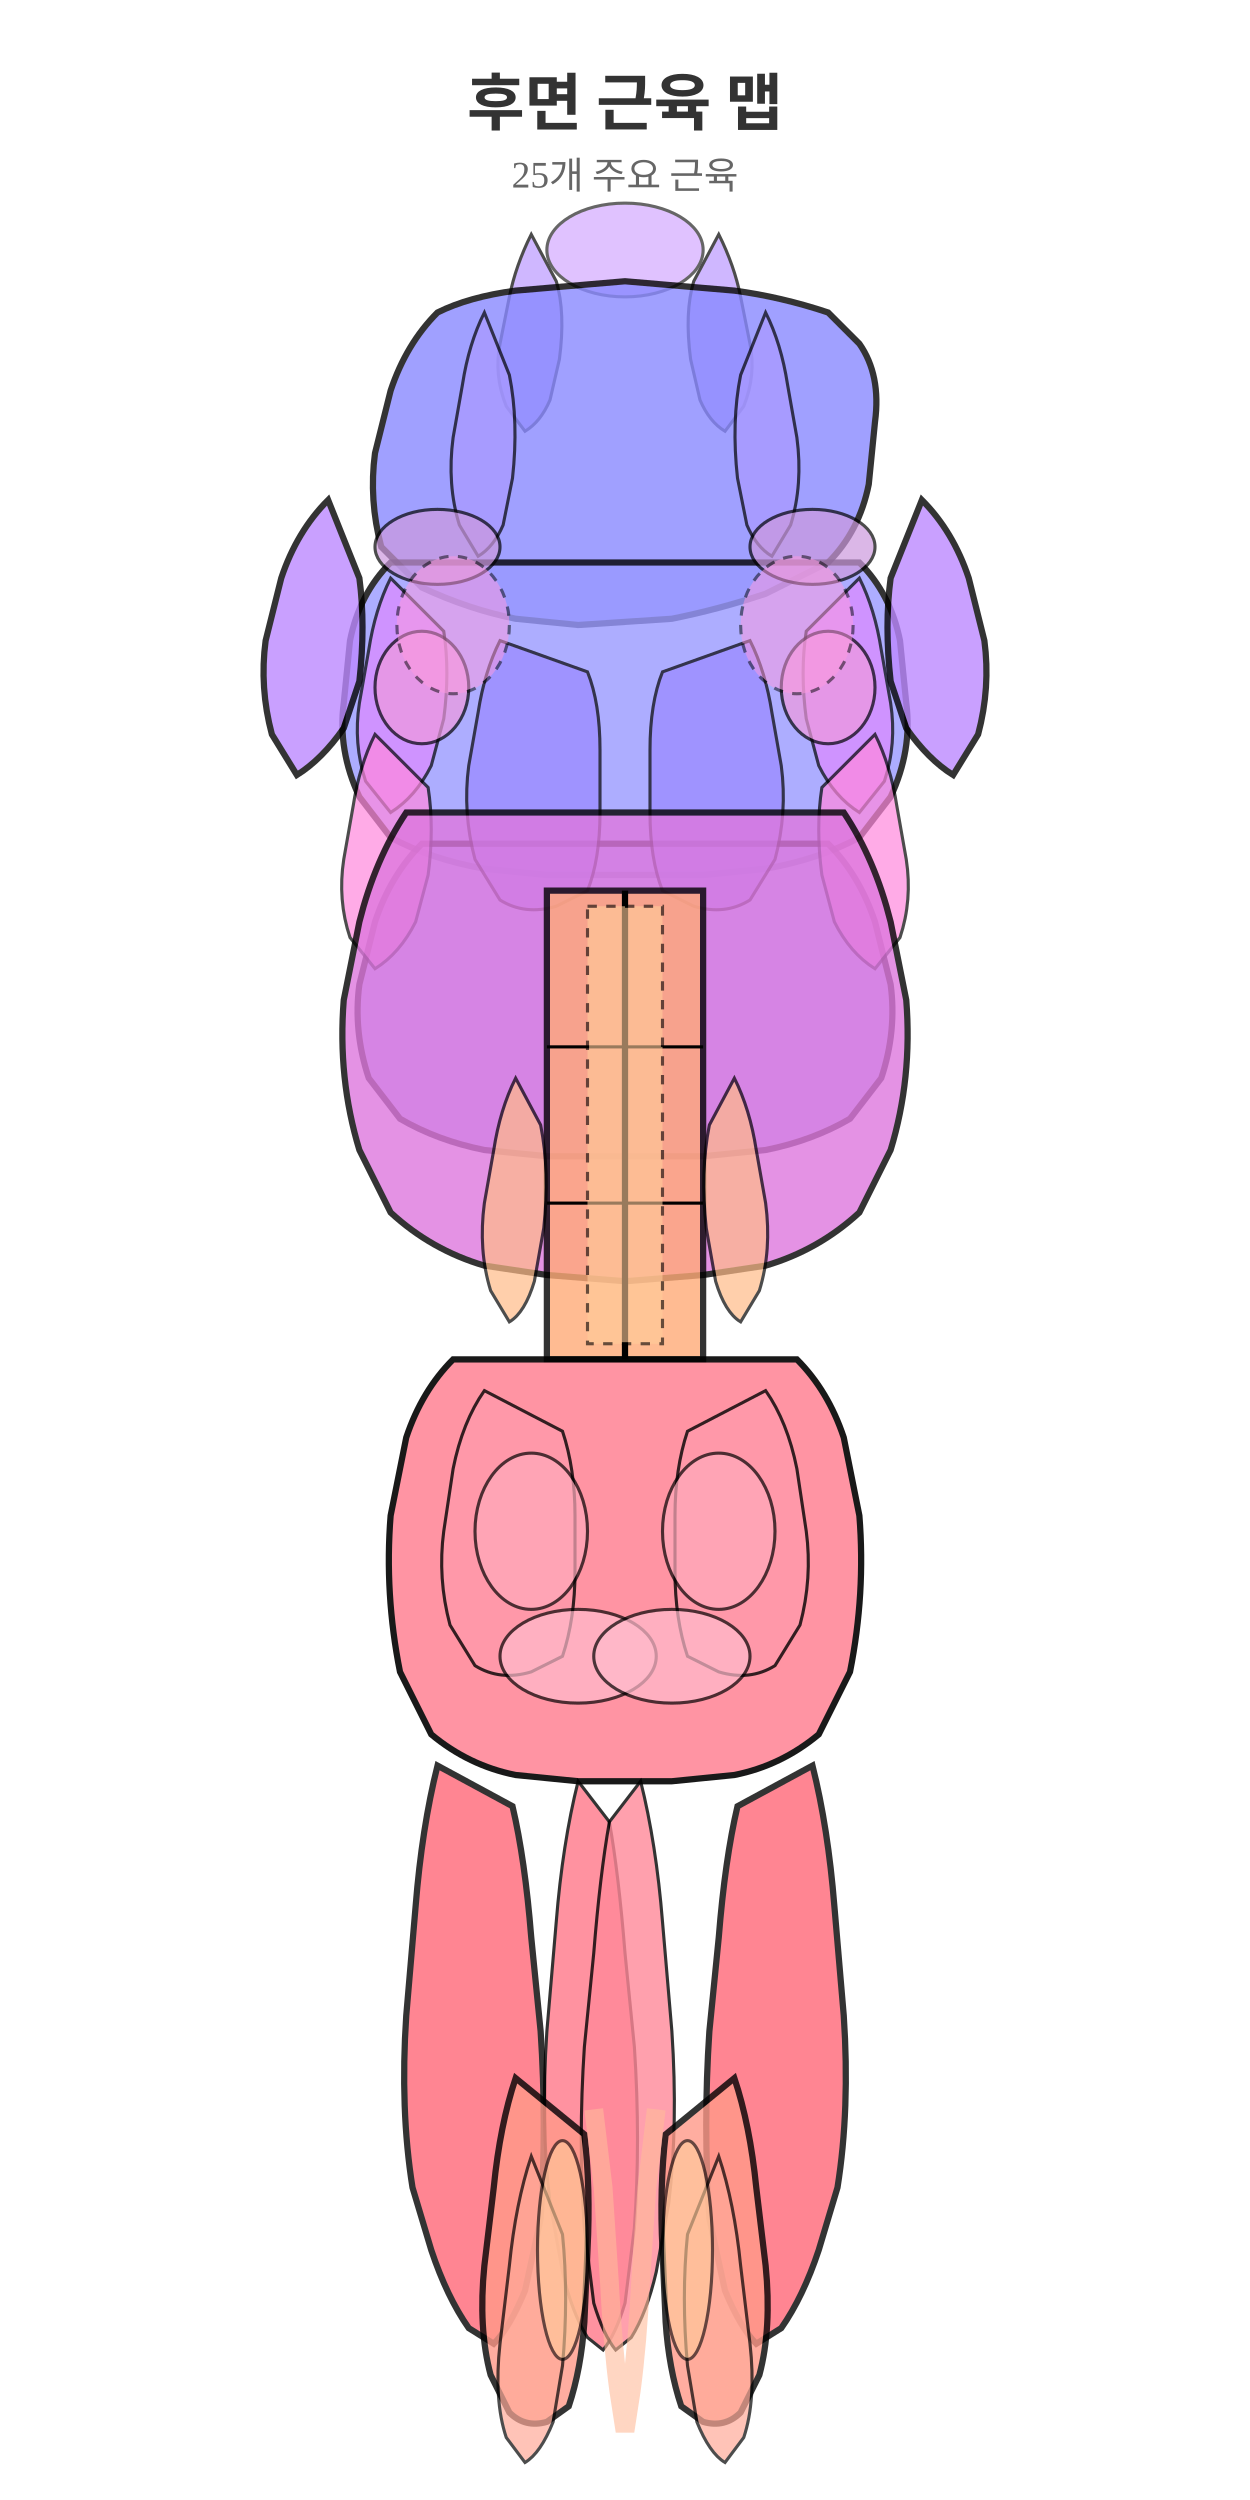
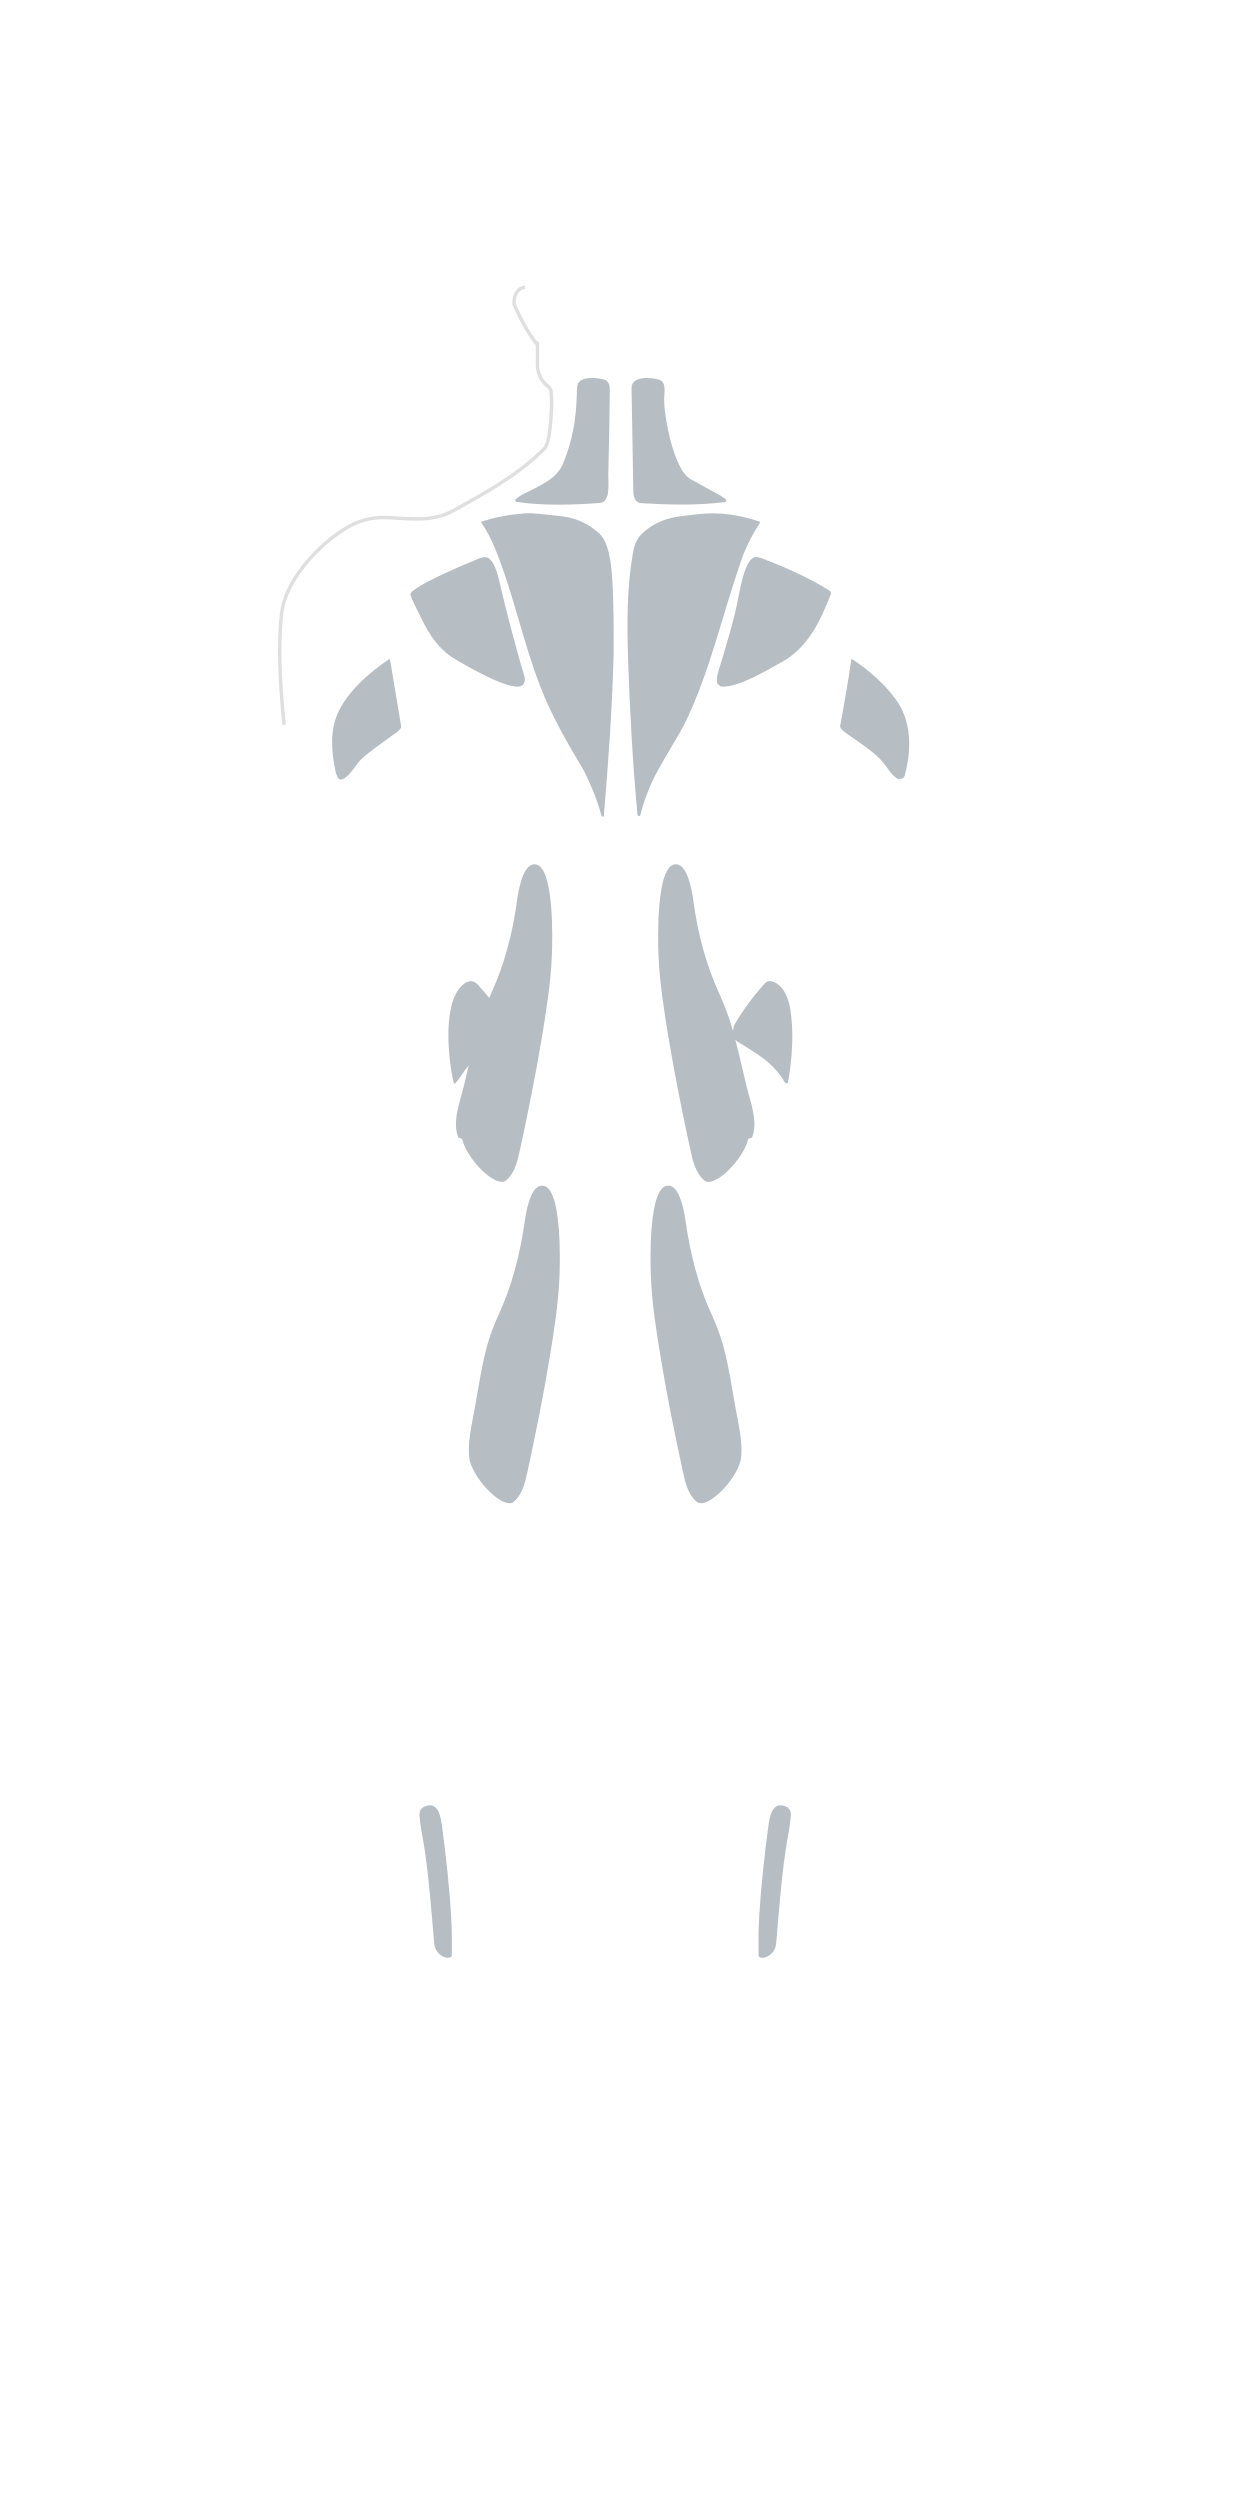
- <svg xmlns="http://www.w3.org/2000/svg" viewBox="0 0 400 800" style="background: #f8f8f8;">
-   <path id="m_splenius_capitis" class="muscle" d="M 170,75 Q 165,85 163,95 L 160,110 Q 158,120 162,130 L 168,138 Q 173,135 176,128 L 179,115 Q 181,100 178,90 Z        M 230,75 Q 235,85 237,95 L 240,110 Q 242,120 238,130 L 232,138 Q 227,135 224,128 L 221,115 Q 219,100 222,90 Z" fill="#bb99ff" opacity="0.7" stroke="#000" stroke-width="1" />
-   <ellipse id="m_suboccipital" cx="200" cy="80" rx="25" ry="15" fill="#cc99ff" opacity="0.6" stroke="#000" stroke-width="1" />
-   <path id="m_upper_trap" class="muscle" d="M 140,100 Q 130,110 125,125 L 120,145 Q 118,160 122,175 L 135,188 Q 150,195 165,198 L 185,200 L 215,198 Q 230,195 245,190 L 265,180 Q 275,170 278,155 L 280,135 Q 282,120 275,110 L 265,100 Q 250,95 235,93 L 200,90 L 165,93 Q 150,95 140,100 Z" fill="#8888ff" opacity="0.8" stroke="#000" stroke-width="2" />
-   <path id="m_mid_trap" class="muscle" d="M 125,180 Q 115,190 112,205 L 110,225 Q 108,240 115,255 L 125,268 Q 138,275 155,278 L 175,280 L 200,280 L 225,280 L 245,278 Q 262,275 275,268 L 285,255 Q 292,240 290,225 L 288,205 Q 285,190 275,180 Z" fill="#9999ff" opacity="0.8" stroke="#000" stroke-width="2" />
-   <path id="m_lower_trap" class="muscle" d="M 135,270 Q 125,280 120,295 L 115,315 Q 113,330 118,345 L 128,358 Q 140,365 155,368 L 175,370 L 200,370 L 225,370 L 245,368 Q 260,365 272,358 L 282,345 Q 287,330 285,315 L 280,295 Q 275,280 265,270 Z" fill="#aaaaff" opacity="0.8" stroke="#000" stroke-width="2" />
-   <path id="m_rhomboids" class="muscle" d="M 160,205 Q 155,215 153,228 L 150,245 Q 148,260 152,275 L 160,288 Q 168,293 178,290 L 188,285 Q 192,275 192,260 L 192,240 Q 192,225 188,215 Z        M 240,205 Q 245,215 247,228 L 250,245 Q 252,260 248,275 L 240,288 Q 232,293 222,290 L 212,285 Q 208,275 208,260 L 208,240 Q 208,225 212,215 Z" fill="#9988ff" opacity="0.7" stroke="#000" stroke-width="1" />
-   <path id="m_levator_scapulae" class="muscle" d="M 155,100 Q 150,110 148,123 L 145,140 Q 143,155 147,168 L 153,178 Q 158,175 161,168 L 164,153 Q 166,135 163,120 Z        M 245,100 Q 250,110 252,123 L 255,140 Q 257,155 253,168 L 247,178 Q 242,175 239,168 L 236,153 Q 234,135 237,120 Z" fill="#aa99ff" opacity="0.7" stroke="#000" stroke-width="1" />
-   <path id="m_posterior_delt" class="muscle" d="M 105,160 Q 95,170 90,185 L 85,205 Q 83,220 87,235 L 95,248 Q 103,243 110,233 L 115,218 Q 117,200 115,185 Z        M 295,160 Q 305,170 310,185 L 315,205 Q 317,220 313,235 L 305,248 Q 297,243 290,233 L 285,218 Q 283,200 285,185 Z" fill="#bb88ff" opacity="0.8" stroke="#000" stroke-width="2" />
-   <ellipse id="m_supraspinatus" cx="140" cy="175" rx="20" ry="12" fill="#cc99dd" opacity="0.7" stroke="#000" stroke-width="1" />
-   <ellipse cx="260" cy="175" rx="20" ry="12" fill="#cc99dd" opacity="0.7" stroke="#000" stroke-width="1" />
-   <path id="m_infraspinatus" class="muscle" d="M 125,185 Q 120,195 118,208 L 115,225 Q 113,238 117,250 L 125,260 Q 133,255 138,245 L 142,230 Q 144,215 142,202 Z        M 275,185 Q 280,195 282,208 L 285,225 Q 287,238 283,250 L 275,260 Q 267,255 262,245 L 258,230 Q 256,215 258,202 Z" fill="#dd88ff" opacity="0.7" stroke="#000" stroke-width="1" />
-   <ellipse id="m_teres_minor" cx="135" cy="220" rx="15" ry="18" fill="#ee99dd" opacity="0.7" stroke="#000" stroke-width="1" />
-   <ellipse cx="265" cy="220" rx="15" ry="18" fill="#ee99dd" opacity="0.7" stroke="#000" stroke-width="1" />
-   <ellipse id="m_subscapularis" cx="145" cy="200" rx="18" ry="22" fill="#ff99dd" opacity="0.5" stroke="#000" stroke-width="1" stroke-dasharray="3,3" />
-   <ellipse cx="255" cy="200" rx="18" ry="22" fill="#ff99dd" opacity="0.5" stroke="#000" stroke-width="1" stroke-dasharray="3,3" />
-   <path id="m_teres_major" class="muscle" d="M 120,235 Q 115,245 113,258 L 110,275 Q 108,288 112,300 L 120,310 Q 128,305 133,295 L 137,280 Q 139,265 137,252 Z        M 280,235 Q 285,245 287,258 L 290,275 Q 292,288 288,300 L 280,310 Q 272,305 267,295 L 263,280 Q 261,265 263,252 Z" fill="#ff88dd" opacity="0.7" stroke="#000" stroke-width="1" />
-   <path id="m_latissimus_dorsi" class="muscle" d="M 130,260 Q 120,275 115,295 L 110,320 Q 108,345 115,368 L 125,388 Q 138,400 155,405 L 175,408 L 200,410 L 225,408 L 245,405 Q 262,400 275,388 L 285,368 Q 292,345 290,320 L 285,295 Q 280,275 270,260 Z" fill="#dd77dd" opacity="0.8" stroke="#000" stroke-width="2" />
-   <g id="m_erector_spinae" class="muscle">
-     <rect x="175" y="285" width="50" height="150" fill="#ffaa77" opacity="0.8" stroke="#000" stroke-width="2" />
-     <line x1="200" y1="285" x2="200" y2="435" stroke="#000" stroke-width="2" />
-     <line x1="175" y1="335" x2="225" y2="335" stroke="#000" stroke-width="1" />
-     <line x1="175" y1="385" x2="225" y2="385" stroke="#000" stroke-width="1" />
+ <svg xmlns="http://www.w3.org/2000/svg" viewBox="724 0 724 1448" style="background: #f8f8f8;">
+   <style>
+     .muscle { fill: #B6BDC3; cursor: pointer; transition: fill 0.2s; }
+     .muscle:hover { fill: #757782; }
+   </style>
+   <g id="body-outline" stroke="#dfdfdf" stroke-width="2" fill="none">
+     <path d="M1028.14 166.45c-6.92.51-6.41 9.57-6.41 9.57s5.03 12.62 12.32 22.18c.47.6.97.78 1.04.49.38-1.57.19 11.03.19 12.71.09 4.44 2.01 9.42 6.16 12.39.75.54 1.00 1.20 1.55 2.02 1.30 5.16.10 30.19-3.52 33.86-15.14 15.33-34.15 25.73-52.99 36.13-11.23 6.19-22.73 4.89-36.53 4.06-11.84-.71-20.21 2.08-30.14 9.04-13.90 9.74-30.49 28.30-32.62 45.91-2.39 19.86-.78 43.71 1.34 64.97" />
  </g>
-   <path id="m_quadratus_lumborum" class="muscle" d="M 165,345 Q 160,355 158,368 L 155,385 Q 153,400 157,413 L 163,423 Q 168,420 171,410 L 174,393 Q 176,375 173,360 Z        M 235,345 Q 240,355 242,368 L 245,385 Q 247,400 243,413 L 237,423 Q 232,420 229,410 L 226,393 Q 224,375 227,360 Z" fill="#ffbb88" opacity="0.7" stroke="#000" stroke-width="1" />
-   <rect id="m_multifidus" x="188" y="290" width="24" height="140" fill="#ffcc99" opacity="0.6" stroke="#000" stroke-width="1" stroke-dasharray="3,3" />
-   <path id="m_gluteus_maximus" class="muscle" d="M 145,435 Q 135,445 130,460 L 125,485 Q 123,510 128,535 L 138,555 Q 150,565 165,568 L 185,570 L 200,570 L 215,570 L 235,568 Q 250,565 262,555 L 272,535 Q 277,510 275,485 L 270,460 Q 265,445 255,435 Z" fill="#ff8899" opacity="0.9" stroke="#000" stroke-width="2" />
-   <path id="m_gluteus_medius" class="muscle" d="M 155,445 Q 148,455 145,470 L 142,490 Q 140,505 144,520 L 152,533 Q 160,538 170,535 L 180,530 Q 184,518 184,503 L 184,485 Q 184,470 180,458 Z        M 245,445 Q 252,455 255,470 L 258,490 Q 260,505 256,520 L 248,533 Q 240,538 230,535 L 220,530 Q 216,518 216,503 L 216,485 Q 216,470 220,458 Z" fill="#ff99aa" opacity="0.8" stroke="#000" stroke-width="1" />
-   <ellipse id="m_gluteus_minimus" cx="170" cy="490" rx="18" ry="25" fill="#ffaabb" opacity="0.7" stroke="#000" stroke-width="1" />
-   <ellipse cx="230" cy="490" rx="18" ry="25" fill="#ffaabb" opacity="0.7" stroke="#000" stroke-width="1" />
-   <ellipse id="m_piriformis" cx="185" cy="530" rx="25" ry="15" fill="#ffbbcc" opacity="0.7" stroke="#000" stroke-width="1" />
-   <ellipse cx="215" cy="530" rx="25" ry="15" fill="#ffbbcc" opacity="0.7" stroke="#000" stroke-width="1" />
-   <path id="m_biceps_femoris" class="muscle" d="M 140,565 Q 135,585 133,610 L 130,645 Q 128,675 132,700 L 138,720 Q 143,735 150,745 L 158,750 Q 163,745 168,733 L 173,710 Q 175,680 173,650 L 170,620 Q 168,595 164,578 Z        M 260,565 Q 265,585 267,610 L 270,645 Q 272,675 268,700 L 262,720 Q 257,735 250,745 L 242,750 Q 237,745 232,733 L 227,710 Q 225,680 227,650 L 230,620 Q 232,595 236,578 Z" fill="#ff6677" opacity="0.8" stroke="#000" stroke-width="2" />
-   <path id="m_semitendinosus" class="muscle" d="M 185,570 Q 180,590 178,615 L 175,650 Q 173,680 176,705 L 180,727 Q 183,740 188,748 L 193,752 Q 197,747 200,737 L 203,713 Q 205,685 203,655 L 200,625 Q 198,600 195,583 Z" fill="#ff7788" opacity="0.8" stroke="#000" stroke-width="1" />
-   <path id="m_semimembranosus" class="muscle" d="M 205,570 Q 210,590 212,615 L 215,650 Q 217,680 214,705 L 210,727 Q 207,740 202,748 L 197,752 Q 193,747 190,737 L 187,713 Q 185,685 187,655 L 190,625 Q 192,600 195,583 Z" fill="#ff8899" opacity="0.8" stroke="#000" stroke-width="1" />
-   <path id="m_gastrocnemius" class="muscle" d="M 165,665 Q 160,680 158,700 L 155,725 Q 153,745 157,760 L 163,772 Q 168,777 175,775 L 182,770 Q 186,758 187,743 L 188,720 Q 189,700 187,683 Z        M 235,665 Q 240,680 242,700 L 245,725 Q 247,745 243,760 L 237,772 Q 232,777 225,775 L 218,770 Q 214,758 213,743 L 212,720 Q 211,700 213,683 Z" fill="#ff9988" opacity="0.8" stroke="#000" stroke-width="2" />
-   <path id="m_soleus" class="muscle" d="M 170,690 Q 165,705 163,725 L 160,750 Q 158,768 162,780 L 168,788 Q 173,785 177,775 L 180,757 Q 182,735 180,715 Z        M 230,690 Q 235,705 237,725 L 240,750 Q 242,768 238,780 L 232,788 Q 227,785 223,775 L 220,757 Q 218,735 220,715 Z" fill="#ffaa99" opacity="0.7" stroke="#000" stroke-width="1" />
-   <path id="m_plantaris" class="muscle" d="M 190,675 L 193,700 L 195,730 Q 196,750 198,765 L 200,778 L 202,765 Q 204,750 205,730 L 207,700 L 210,675" fill="none" stroke="#ffbb99" stroke-width="6" opacity="0.6" />
-   <ellipse id="m_tibialis_posterior" cx="180" cy="720" rx="8" ry="35" fill="#ffcc99" opacity="0.6" stroke="#000" stroke-width="1" />
-   <ellipse cx="220" cy="720" rx="8" ry="35" fill="#ffcc99" opacity="0.6" stroke="#000" stroke-width="1" />
-   <text x="200" y="40" text-anchor="middle" fill="#333" font-size="20" font-weight="bold">후면 근육 맵</text>
-   <text x="200" y="60" text-anchor="middle" fill="#666" font-size="12">25개 주요 근육</text>
-   <style>
-     .muscle {
-       cursor: pointer;
-       transition: opacity 0.2s;
-     }
-     .muscle:hover {
-       opacity: 1 !important;
-       filter: brightness(1.2);
-     }
-   </style>
+   <g id="upper_trapezius" class="muscle">
+     <path d="M1071.06 308.94c5.60 4.92 6.96 17.83 7.43 24.88 1.00 14.87.97 29.84.93 44.68-.80 31.17-3.04 62.79-5.66 94-.02.36-.27.56-.59.51-.45-.03-.72-.42-.94-1.01-2.86-10.60-6.38-17.91-9.79-25.19-10.24-17.31-18.80-31.84-25.59-49.40-10.19-26.38-15.60-54.28-26.46-80.58-2.05-4.95-4.58-9.67-7.61-14.07-.20-.29-.10-.50.20-.60 8.31-2.85 17.00-4.25 25.48-4.85 5.54-.25 12.15.86 18.32 1.41 9.70.87 16.77 3.60 24.28 10.22z" />
+     <path d="M1163.98 302.12c.11.09.19.30.22.65-4.72 7.18-8.67 14.98-11.41 23.37-10.53 30.61-17.80 62.94-31.30 91.07-5.11 10.64-15.17 25.22-20.12 36.26-2.72 6.05-4.90 12.35-6.59 18.83-.17.52-.81.63-1.51-.12-2.85-30.10-4.48-60.54-5.52-90.99-.56-20.28-.74-39.92 2.75-60.43 1.04-6.13 2.77-9.98 7.85-13.85 9.80-7.48 18.02-7.73 30.10-9.11 12.02-1.39 23.92.40 35.53 4.32z" />
+   </g>
+   <g id="latissimus_dorsi" class="muscle">
+     <path d="M987.06 381.44c-8.48-5.06-14.14-13.28-18.82-22.92-3.53-7.28-5.75-11.07-6.46-14.04-1.49-4.01 35.14-19.22 39.61-20.97 1.83-.71 3.18-.95 4.33-.72 4.33.96 6.61 9.96 7.46 13.70 3.62 15.93 9.25 37.42 14.65 55.74.52 1.80-.09 3.32-.88 4.39-5.37 5.50-34.69-12.08-39.89-15.18z" />
+     <path d="M1141.45 397.63c-1.19-.90-1.94-1.63-1.88-1.64-.47-1.98-.42-3.99.18-5.95 5.83-19.46 9.51-31.29 11.75-43.29 1.73-8.11 3.07-16.77 6.94-22.08 1.92-2.62 4.28-2.27 7.19-1.15 13.68 5.27 27.30 11.27 39.09 18.77.37.23.57.80.58 1.67-6.05 15.46-12.98 30.84-28.43 39.45-9.45 5.26-25.83 15.17-35.42 14.22z" />
+   </g>
+   <g id="erector_spinae" class="muscle">
+     <path d="M986.76 627.10c-3.13-13.13-7.31-49.77 7.27-58.07 2.40-1.37 4.80-.82 6.70 1.29 6.15 6.80 16.22 18.56 18.77 28.15.19.64.08 1.19-.11.98-2.51 4.53-9.96 8.09-15.83 11.36-3.65 2.04-7.56 5.13-11.33 10.52-1.23 1.56-2.60 4.30-4.50 6.06-.38.36-.79.09-.97-.29z" />
+     <path d="M1151.19 603.31c-3.59-2.25-2.84-4.90-2.19-9.05 5.35-9.48 11.89-17.86 17.88-24.62 3.49-3.69 9.04.89 10.97 3.99 1.95 3.11 3.10 6.60 3.80 10.14 2.33 14.51 1.17 29.19-1.21 43.02-.12.70-.86.92-1.77.28-6.92-11.85-16.03-16.56-27.48-23.76z" />
+   </g>
+   <g id="gluteus_maximus" class="muscle">
+     <path d="M989.52 658.91c-3.89-8.90 1.12-21.48 3.19-30.01 2.88-11.83 5.33-23.78 8.85-35.39 1.90-6.26 4.32-12.34 7.01-18.27 7.55-16.59 12.39-34.80 14.85-53.31.75-5.61 3.17-20.96 9.95-21.34 11.99-.67 10.58 45.40 10.28 52.57-.66 16.19-3.28 32.48-5.92 48.42-3.57 21.46-7.89 42.82-12.48 64.01-1.46 6.71-2.97 13.72-8.12 18.11-5.63 4.80-22.55-11.84-25.51-24.09z" />
+     <path d="M1159.52 658.91c3.89-8.90-1.12-21.48-3.19-30.01-2.88-11.83-5.33-23.78-8.85-35.39-1.90-6.26-4.32-12.34-7.01-18.27-7.55-16.59-12.39-34.80-14.85-53.31-.75-5.61-3.17-20.96-9.95-21.34-11.99-.67-10.58 45.40-10.28 52.57.66 16.19 3.28 32.48 5.92 48.42 3.57 21.46 7.89 42.82 12.48 64.01 1.46 6.71 2.97 13.72 8.12 18.11 5.63 4.80 22.55-11.84 25.51-24.09z" />
+   </g>
+   <g id="hamstrings" class="muscle">
+     <path d="M996.02 845.77c-1.64-9.11 1.40-21.34 2.95-30.03 2.16-12.07 3.91-24.18 7.08-35.96 1.72-6.36 4.08-12.44 6.78-18.34 7.60-16.56 12.37-34.83 15.00-53.38.80-5.63 3.16-20.97 9.94-21.34 11.99-.66 10.59 45.40 10.28 52.57-.66 16.19-3.28 32.49-5.92 48.43-3.57 21.46-7.89 42.82-12.48 64.01-1.45 6.71-2.97 13.72-8.12 18.11-5.63 4.80-22.55-11.84-25.51-24.07z" />
+     <path d="M1153.02 845.77c1.64-9.11-1.40-21.34-2.95-30.03-2.16-12.07-3.91-24.18-7.08-35.96-1.72-6.36-4.08-12.44-6.78-18.34-7.60-16.56-12.37-34.83-15.00-53.38-.80-5.63-3.16-20.97-9.94-21.34-11.99-.66-10.59 45.40-10.28 52.57.66 16.19 3.28 32.49 5.92 48.43 3.57 21.46 7.89 42.82 12.48 64.01 1.45 6.71 2.97 13.72 8.12 18.11 5.63 4.80 22.55-11.84 25.51-24.07z" />
+   </g>
+   <g id="triceps" class="muscle">
+     <path d="M931.03 442.29c-2.01 2.57-6.52 9.71-10.12 9.17-.35-.05-.62-.22-.80-.52-.90-1.39-1.54-2.82-1.84-4.44-2.25-10.87-3.28-22.88 1.35-33.38 5.45-12.33 18.27-23.68 29.61-31.20.31-.20.57-.07.71.32l6.42 38.52c.06.36-.05.71-.26.97-.47.58-1.12 1.52-1.71 1.94-6.07 4.39-12.19 8.73-18.08 13.36-1.93 1.47-3.79 3.31-5.28 5.26z" />
+     <path d="M1213.94 424.56c-1.35-1.00-2.49-2.01-3.08-3.02-.21-.31-.29-.68-.22-1.00 2.21-12.81 4.67-25.61 6.42-38.46.06-.37.27-.47.56-.25 9.93 6.55 18.48 14.20 24.80 22.71 9.80 12.75 9.72 30.37 5.41 45.13-.34.88-1.31 1.49-3.76 1.57-3.26-1.77-6.22-6.71-8.62-9.67-5.24-6.46-14.75-12.00-21.51-17.01z" />
+   </g>
+   <g id="neck_back" class="muscle">
+     <path d="M1022.74 290.63c-.22-.38-.31-.72-.36-1.03 1.14-1.22 2.68-2.31 4.11-3.11 8.19-4.35 19.40-8.30 23.38-17.48 5.65-12.99 7.98-27.03 8.22-40.85-.03-2.92.21-4.38.57-5.76 1.98-4.38 9.65-3.66 13.85-2.91 4.30.76 4.71 3.25 4.68 7.30-.13 16.07-.47 32.14-.88 48.20-.12 4.25 1.60 15.84-4.88 16.32-14.57 1.08-32.60 1.81-48.69-.68z" />
+     <path d="M1095.75 291.46c-4.30-.25-4.90-3.99-4.95-7.71-.31-19.65-.68-39.30-1.00-58.94-.13-7.39 11.74-6.23 15.99-4.85 4.20 1.36 3.01 6.89 2.88 10.79-.28 8.88 5.15 41.10 15.32 46.78 5.73 3.21 11.51 6.28 17.27 9.51 1.31.73 2.35 1.58 3.26 2.36.27.23.27.84-.45 1.35-16.12 2.17-33.78 1.56-48.32.71z" />
+   </g>
+   <g id="calves" class="muscle">
+     <path d="M975.52 1125.91c-1.57-18.10-2.85-36.24-5.51-54.25-.99-6.73-2.55-13.41-3.04-20.17-.25-3.42 1.84-5.05 4.58-5.69 6.81-1.57 7.91 7.81 8.51 12.36 2.32 17.39 4.24 34.89 5.28 52.39.43 7.26.43 14.57.36 21.84-.03 3.19-9.11 1.73-10.18-6.52z" />
+     <path d="M1173.52 1125.91c1.57-18.10 2.85-36.24 5.51-54.25.99-6.73 2.55-13.41 3.04-20.17.25-3.42-1.84-5.05-4.58-5.69-6.81-1.57-7.91 7.81-8.51 12.36-2.32 17.39-4.24 34.89-5.28 52.39-.43 7.26-.43 14.57-.36 21.84.03 3.19 9.11 1.73 10.18-6.52z" />
+   </g>
</svg>
